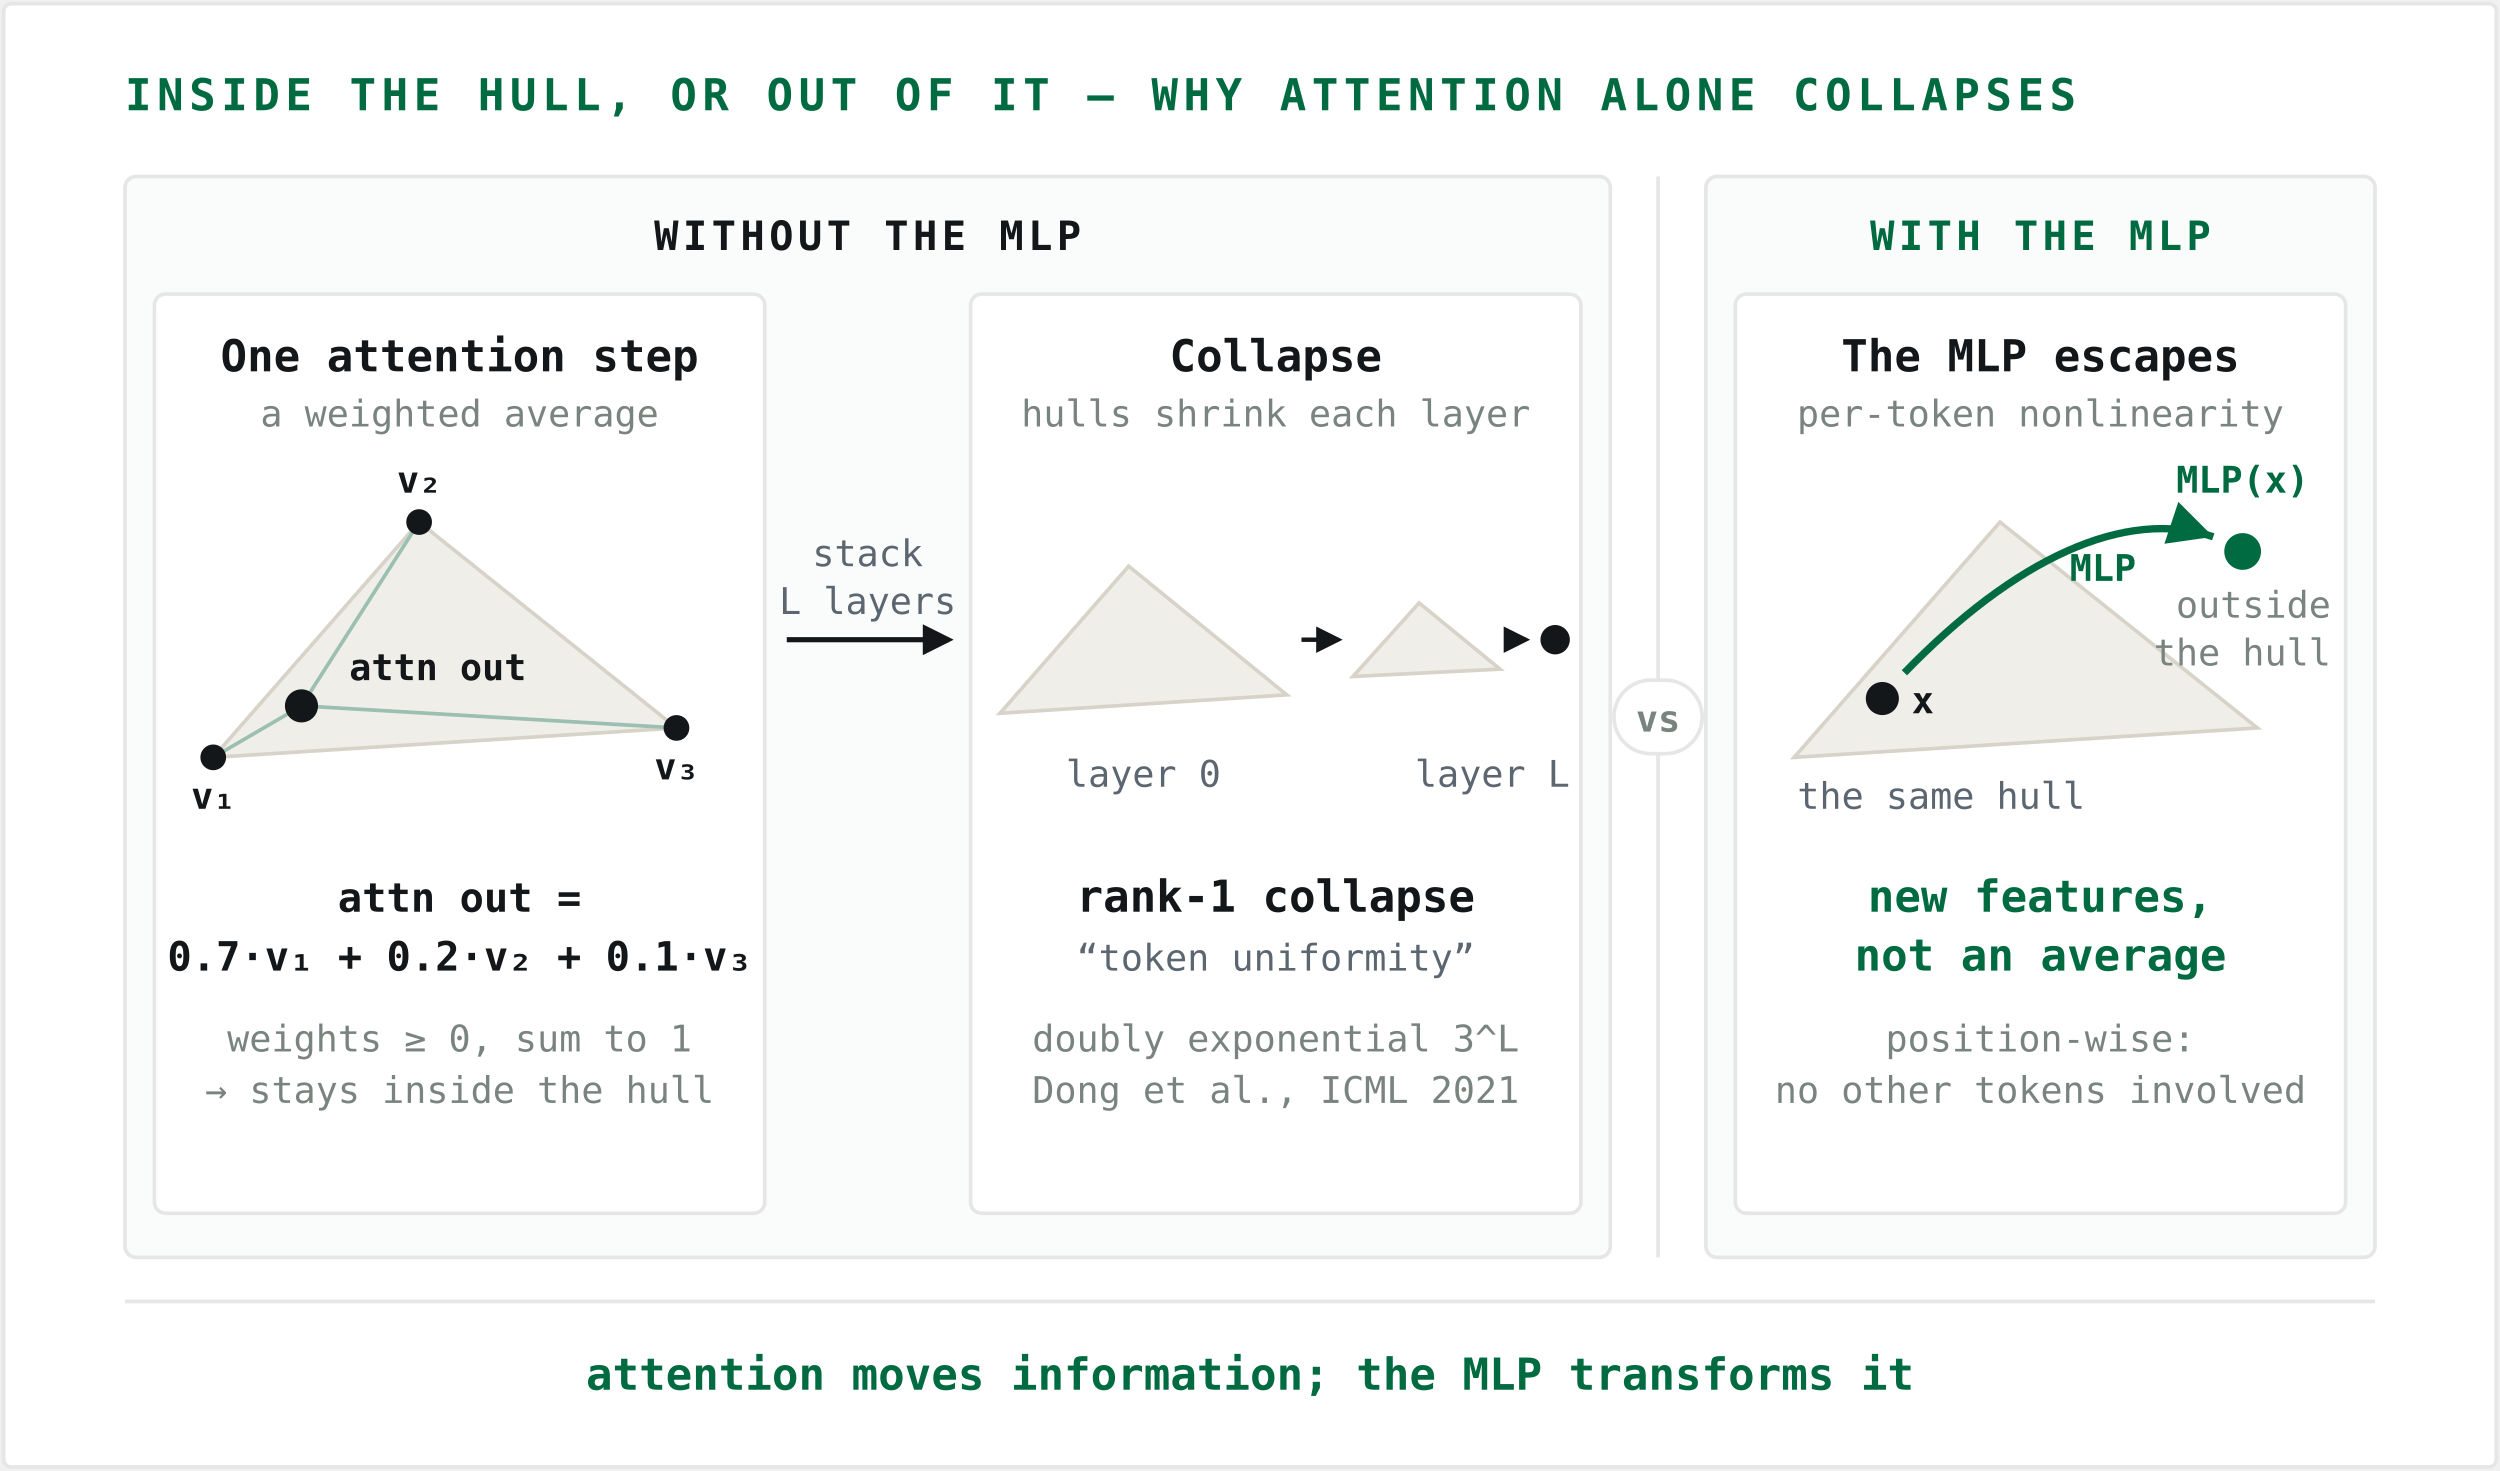
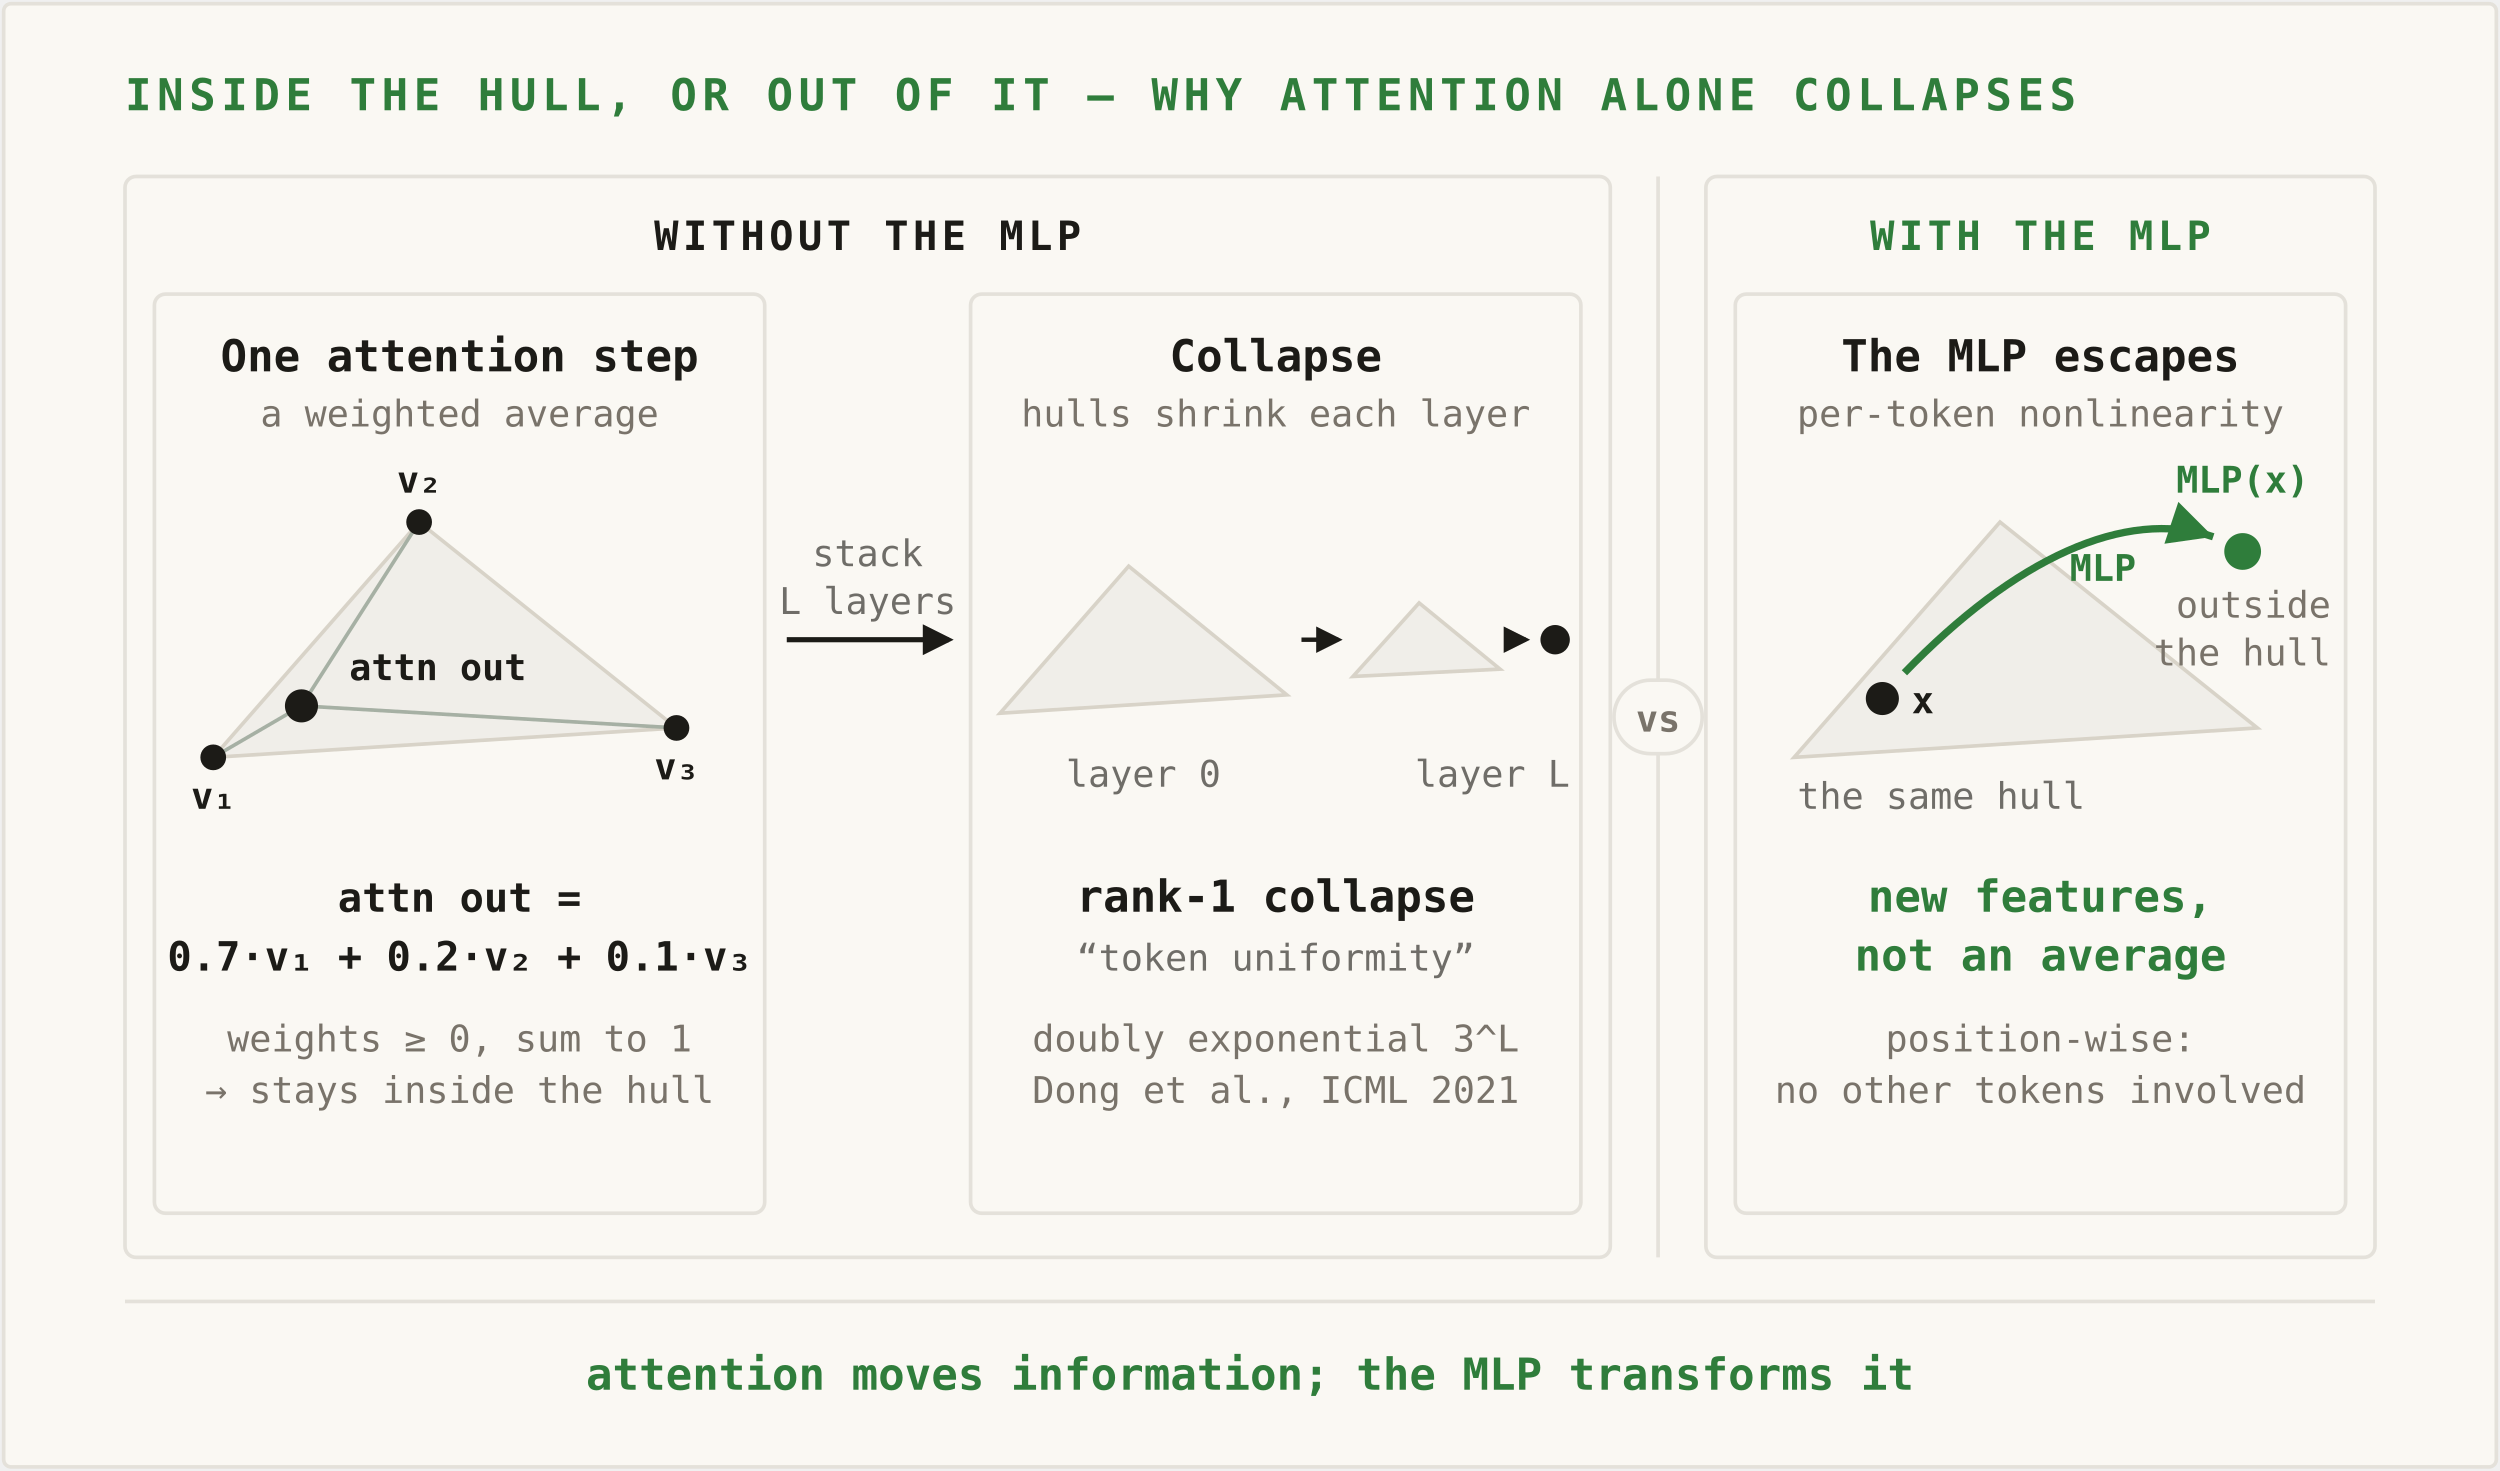
<svg xmlns="http://www.w3.org/2000/svg" viewBox="0 0 680 400" role="img" aria-label="Inside the hull, or out of it — why attention alone collapses. The figure contrasts two worlds separated by a vertical divider labeled vs; the recurring visual anchor is a lightly shaded convex hull drawn in the same style in every drawing. Left zone, WITHOUT THE MLP, contains one causal thought experiment in two linked panels. First panel, one attention step: three value vectors v1, v2, v3 are points in the plane with their convex hull shaded; the attention output, 0.7 times v1 plus 0.2 times v2 plus 0.1 times v3, is plotted strictly inside the hull — softmax weights are non-negative and sum to one, so the output stays inside the hull. A causal arrow labeled stack L layers leads to the second panel, collapse: the same hull shrinks layer over layer — a large copy at layer 0, a smaller one, then a single point at layer L. This is rank-1 collapse, token uniformity, at a doubly exponential 3 to the L rate — Dong et al., ICML 2021. Across the divider, the right zone, WITH THE MLP, is not a next step but the alternative the real architecture ships: a token x sits inside the same-styled hull, and a curved green arrow labeled MLP carries it out of the hull to MLP(x) — outside the hull: new features, not an average; the operation is position-wise, no other tokens involved. Footer takeaway: attention moves information; the MLP transforms it.">
  <style>
-     .bg    { fill:#ffffff; stroke:#e6e6e6; }
-     .ey    { font:600 12px 'JetBrains Mono',ui-monospace,monospace; letter-spacing:1.5px; fill:#006b40; }
-     .zone  { fill:#fafbfb; stroke:#e6e6e6; }
-     .pnl   { fill:#ffffff; stroke:#e6e6e6; }
-     .znA   { font:700 11px 'JetBrains Mono',ui-monospace,monospace; letter-spacing:1.2px; fill:#14171a; }
-     .znB   { font:700 11px 'JetBrains Mono',ui-monospace,monospace; letter-spacing:1.2px; fill:#006b40; }
-     .ttl   { font:600 12px 'JetBrains Mono',ui-monospace,monospace; fill:#14171a; }
-     .tag   { font:400 10px 'JetBrains Mono',ui-monospace,monospace; fill:#7a847f; }
+     .bg    { fill:#faf8f3; stroke:#e4e1da; }
+     .ey    { font:600 12px 'JetBrains Mono',ui-monospace,monospace; letter-spacing:1.5px; fill:#2f7d3b; }
+     .zone  { fill:#faf8f3; stroke:#e4e1da; }
+     .pnl   { fill:#faf8f3; stroke:#e4e1da; }
+     .znA   { font:700 11px 'JetBrains Mono',ui-monospace,monospace; letter-spacing:1.2px; fill:#1c1b17; }
+     .znB   { font:700 11px 'JetBrains Mono',ui-monospace,monospace; letter-spacing:1.2px; fill:#2f7d3b; }
+     .ttl   { font:600 12px 'JetBrains Mono',ui-monospace,monospace; fill:#1c1b17; }
+     .tag   { font:400 10px 'JetBrains Mono',ui-monospace,monospace; fill:#79736a; }
    .hull  { fill:#f0eee9; stroke:#d8d3c8; stroke-width:1; }
-     .pt    { fill:#14171a; }
-     .ptx   { font:600 10px 'JetBrains Mono',ui-monospace,monospace; fill:#14171a; }
-     .link  { stroke:#9bbfb0; stroke-width:1; fill:none; }
-     .fml   { font:600 11px 'JetBrains Mono',ui-monospace,monospace; fill:#14171a; }
-     .lbl   { font:400 10px 'JetBrains Mono',ui-monospace,monospace; fill:#5c6670; }
-     .note  { font:400 10px 'JetBrains Mono',ui-monospace,monospace; fill:#7a847f; }
-     .col   { stroke:#14171a; stroke-width:1.2; fill:none; }
-     .caus  { stroke:#14171a; stroke-width:1.4; fill:none; }
-     .vs    { font:600 10px 'JetBrains Mono',ui-monospace,monospace; fill:#7a847f; }
-     .mlp   { stroke:#006b40; stroke-width:2; fill:none; }
-     .gpt   { fill:#006b40; }
-     .gtx   { font:600 10px 'JetBrains Mono',ui-monospace,monospace; fill:#006b40; }
-     .trafA { font:700 12px 'JetBrains Mono',ui-monospace,monospace; fill:#14171a; }
-     .trafB { font:700 12px 'JetBrains Mono',ui-monospace,monospace; fill:#006b40; }
+     .pt    { fill:#1c1b17; }
+     .ptx   { font:600 10px 'JetBrains Mono',ui-monospace,monospace; fill:#1c1b17; }
+     .link  { stroke:#a6b0a4; stroke-width:1; fill:none; }
+     .fml   { font:600 11px 'JetBrains Mono',ui-monospace,monospace; fill:#1c1b17; }
+     .lbl   { font:400 10px 'JetBrains Mono',ui-monospace,monospace; fill:#6f6d68; }
+     .note  { font:400 10px 'JetBrains Mono',ui-monospace,monospace; fill:#79736a; }
+     .col   { stroke:#1c1b17; stroke-width:1.2; fill:none; }
+     .caus  { stroke:#1c1b17; stroke-width:1.4; fill:none; }
+     .vs    { font:600 10px 'JetBrains Mono',ui-monospace,monospace; fill:#79736a; }
+     .mlp   { stroke:#2f7d3b; stroke-width:2; fill:none; }
+     .gpt   { fill:#2f7d3b; }
+     .gtx   { font:600 10px 'JetBrains Mono',ui-monospace,monospace; fill:#2f7d3b; }
+     .trafA { font:700 12px 'JetBrains Mono',ui-monospace,monospace; fill:#1c1b17; }
+     .trafB { font:700 12px 'JetBrains Mono',ui-monospace,monospace; fill:#2f7d3b; }
  </style>
  <defs>
    <marker id="ih" markerWidth="8" markerHeight="8" refX="5" refY="3" orient="auto">
-       <path d="M0,0 L6,3 L0,6 Z" fill="#14171a" />
+       <path d="M0,0 L6,3 L0,6 Z" fill="#1c1b17" />
    </marker>
    <marker id="ig" markerWidth="8" markerHeight="8" refX="6" refY="3" orient="auto">
-       <path d="M0,0 L6,3 L0,6 Z" fill="#006b40" />
+       <path d="M0,0 L6,3 L0,6 Z" fill="#2f7d3b" />
    </marker>
  </defs>
  <rect class="bg" x="1" y="1" width="678" height="398" rx="2" />
  <text class="ey" x="34" y="30">INSIDE THE HULL, OR OUT OF IT — WHY ATTENTION ALONE COLLAPSES</text>
  <rect class="zone" x="34" y="48" width="404" height="294" rx="3" />
  <text class="znA" x="236" y="68" text-anchor="middle">WITHOUT THE MLP</text>
  <rect class="pnl" x="42" y="80" width="166" height="250" rx="3" />
  <text class="ttl" x="125" y="101" text-anchor="middle">One attention step</text>
  <text class="tag" x="125" y="116" text-anchor="middle">a weighted average</text>
  <polygon class="hull" points="58,206 114,142 184,198" />
  <path class="link" d="M58,206 L82,192" />
  <path class="link" d="M114,142 L82,192" />
  <path class="link" d="M184,198 L82,192" />
  <circle class="pt" cx="58" cy="206" r="3.5" />
  <text class="ptx" x="58" y="220" text-anchor="middle">v₁</text>
  <circle class="pt" cx="114" cy="142" r="3.5" />
  <text class="ptx" x="114" y="134" text-anchor="middle">v₂</text>
  <circle class="pt" cx="184" cy="198" r="3.5" />
  <text class="ptx" x="184" y="212" text-anchor="middle">v₃</text>
  <circle class="pt" cx="82" cy="192" r="4.5" />
  <text class="ptx" x="95" y="185">attn out</text>
  <text class="fml" x="125" y="248" text-anchor="middle">attn out =</text>
  <text class="fml" x="125" y="264" text-anchor="middle">0.7·v₁ + 0.2·v₂ + 0.1·v₃</text>
  <text class="note" x="125" y="286" text-anchor="middle">weights ≥ 0, sum to 1</text>
  <text class="note" x="125" y="300" text-anchor="middle">→ stays inside the hull</text>
  <text class="lbl" x="236" y="154" text-anchor="middle">stack</text>
  <text class="lbl" x="236" y="167" text-anchor="middle">L layers</text>
  <path class="caus" d="M214,174 L258,174" marker-end="url(#ih)" />
  <rect class="pnl" x="264" y="80" width="166" height="250" rx="3" />
  <text class="ttl" x="347" y="101" text-anchor="middle">Collapse</text>
  <text class="tag" x="347" y="116" text-anchor="middle">hulls shrink each layer</text>
  <polygon class="hull" points="272,194 307,154 350,189" />
  <path class="col" d="M354,174 L364,174" marker-end="url(#ih)" />
  <polygon class="hull" points="368,184 386,164 408,182" />
  <path class="col" d="M410,174 L415,174" marker-end="url(#ih)" />
  <circle class="pt" cx="423" cy="174" r="4" />
  <text class="lbl" x="311" y="214" text-anchor="middle">layer 0</text>
  <text class="lbl" x="427" y="214" text-anchor="end">layer L</text>
  <text class="trafA" x="347" y="248" text-anchor="middle">rank-1 collapse</text>
  <text class="lbl" x="347" y="264" text-anchor="middle">“token uniformity”</text>
  <text class="note" x="347" y="286" text-anchor="middle">doubly exponential 3^L</text>
  <text class="note" x="347" y="300" text-anchor="middle">Dong et al., ICML 2021</text>
-   <line x1="451" y1="48" x2="451" y2="342" stroke="#e6e6e6" stroke-width="1" />
-   <rect x="439" y="185" width="24" height="20" rx="10" fill="#ffffff" stroke="#e6e6e6" />
+   <line x1="451" y1="48" x2="451" y2="342" stroke="#e4e1da" stroke-width="1" />
+   <rect x="439" y="185" width="24" height="20" rx="10" fill="#faf8f3" stroke="#e4e1da" />
  <text class="vs" x="451" y="199" text-anchor="middle">vs</text>
  <rect class="zone" x="464" y="48" width="182" height="294" rx="3" />
  <text class="znB" x="555" y="68" text-anchor="middle">WITH THE MLP</text>
  <rect class="pnl" x="472" y="80" width="166" height="250" rx="3" />
  <text class="ttl" x="555" y="101" text-anchor="middle">The MLP escapes</text>
  <text class="tag" x="555" y="116" text-anchor="middle">per-token nonlinearity</text>
  <polygon class="hull" points="488,206 544,142 614,198" />
  <text class="lbl" x="528" y="220" text-anchor="middle">the same hull</text>
  <circle class="pt" cx="512" cy="190" r="4.5" />
  <text class="ptx" x="520" y="194">x</text>
  <path class="mlp" d="M518,183 C548,152 578,138 602,146" marker-end="url(#ig)" />
  <text class="gtx" x="572" y="158" text-anchor="middle">MLP</text>
  <circle class="gpt" cx="610" cy="150" r="5" />
  <text class="gtx" x="610" y="134" text-anchor="middle">MLP(x)</text>
  <text class="note" x="634" y="168" text-anchor="end">outside</text>
  <text class="note" x="634" y="181" text-anchor="end">the hull</text>
  <text class="trafB" x="555" y="248" text-anchor="middle">new features,</text>
  <text class="trafB" x="555" y="264" text-anchor="middle">not an average</text>
  <text class="note" x="555" y="286" text-anchor="middle">position-wise:</text>
  <text class="note" x="555" y="300" text-anchor="middle">no other tokens involved</text>
-   <line x1="34" y1="354" x2="646" y2="354" stroke="#e6e6e6" stroke-width="1" />
+   <line x1="34" y1="354" x2="646" y2="354" stroke="#e4e1da" stroke-width="1" />
  <text class="trafB" x="340" y="378" text-anchor="middle">attention moves information; the MLP transforms it</text>
</svg>
